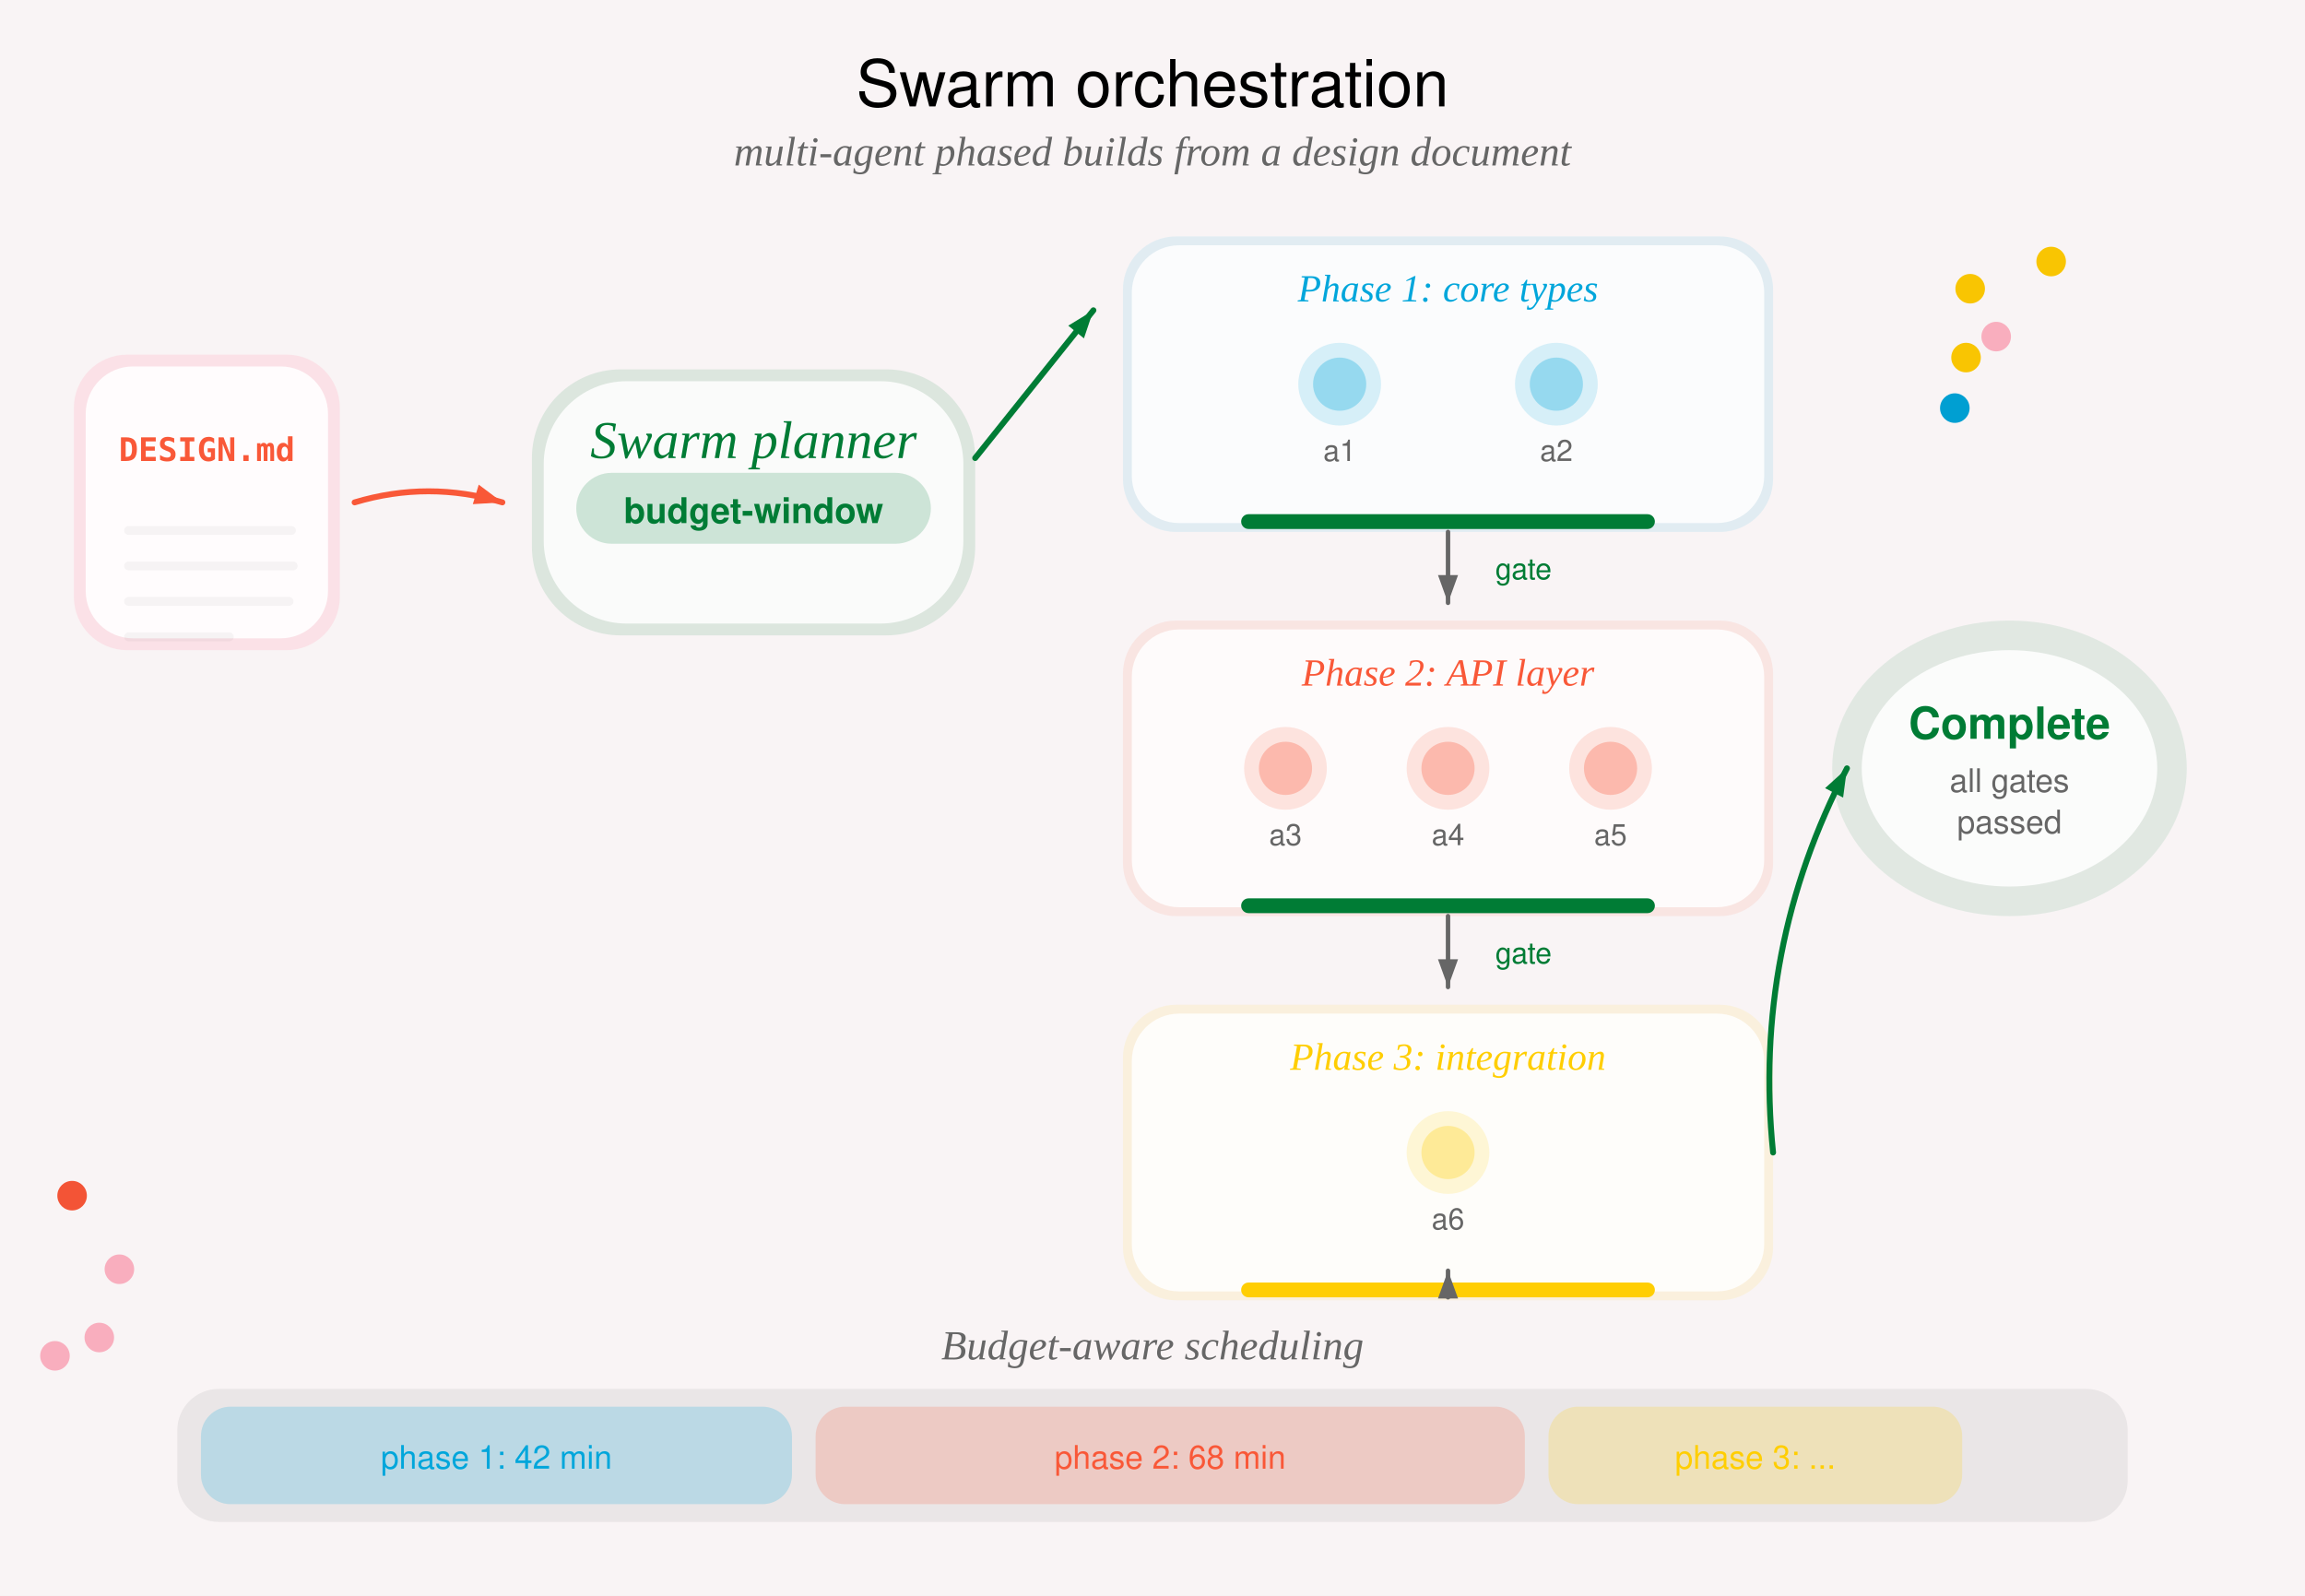
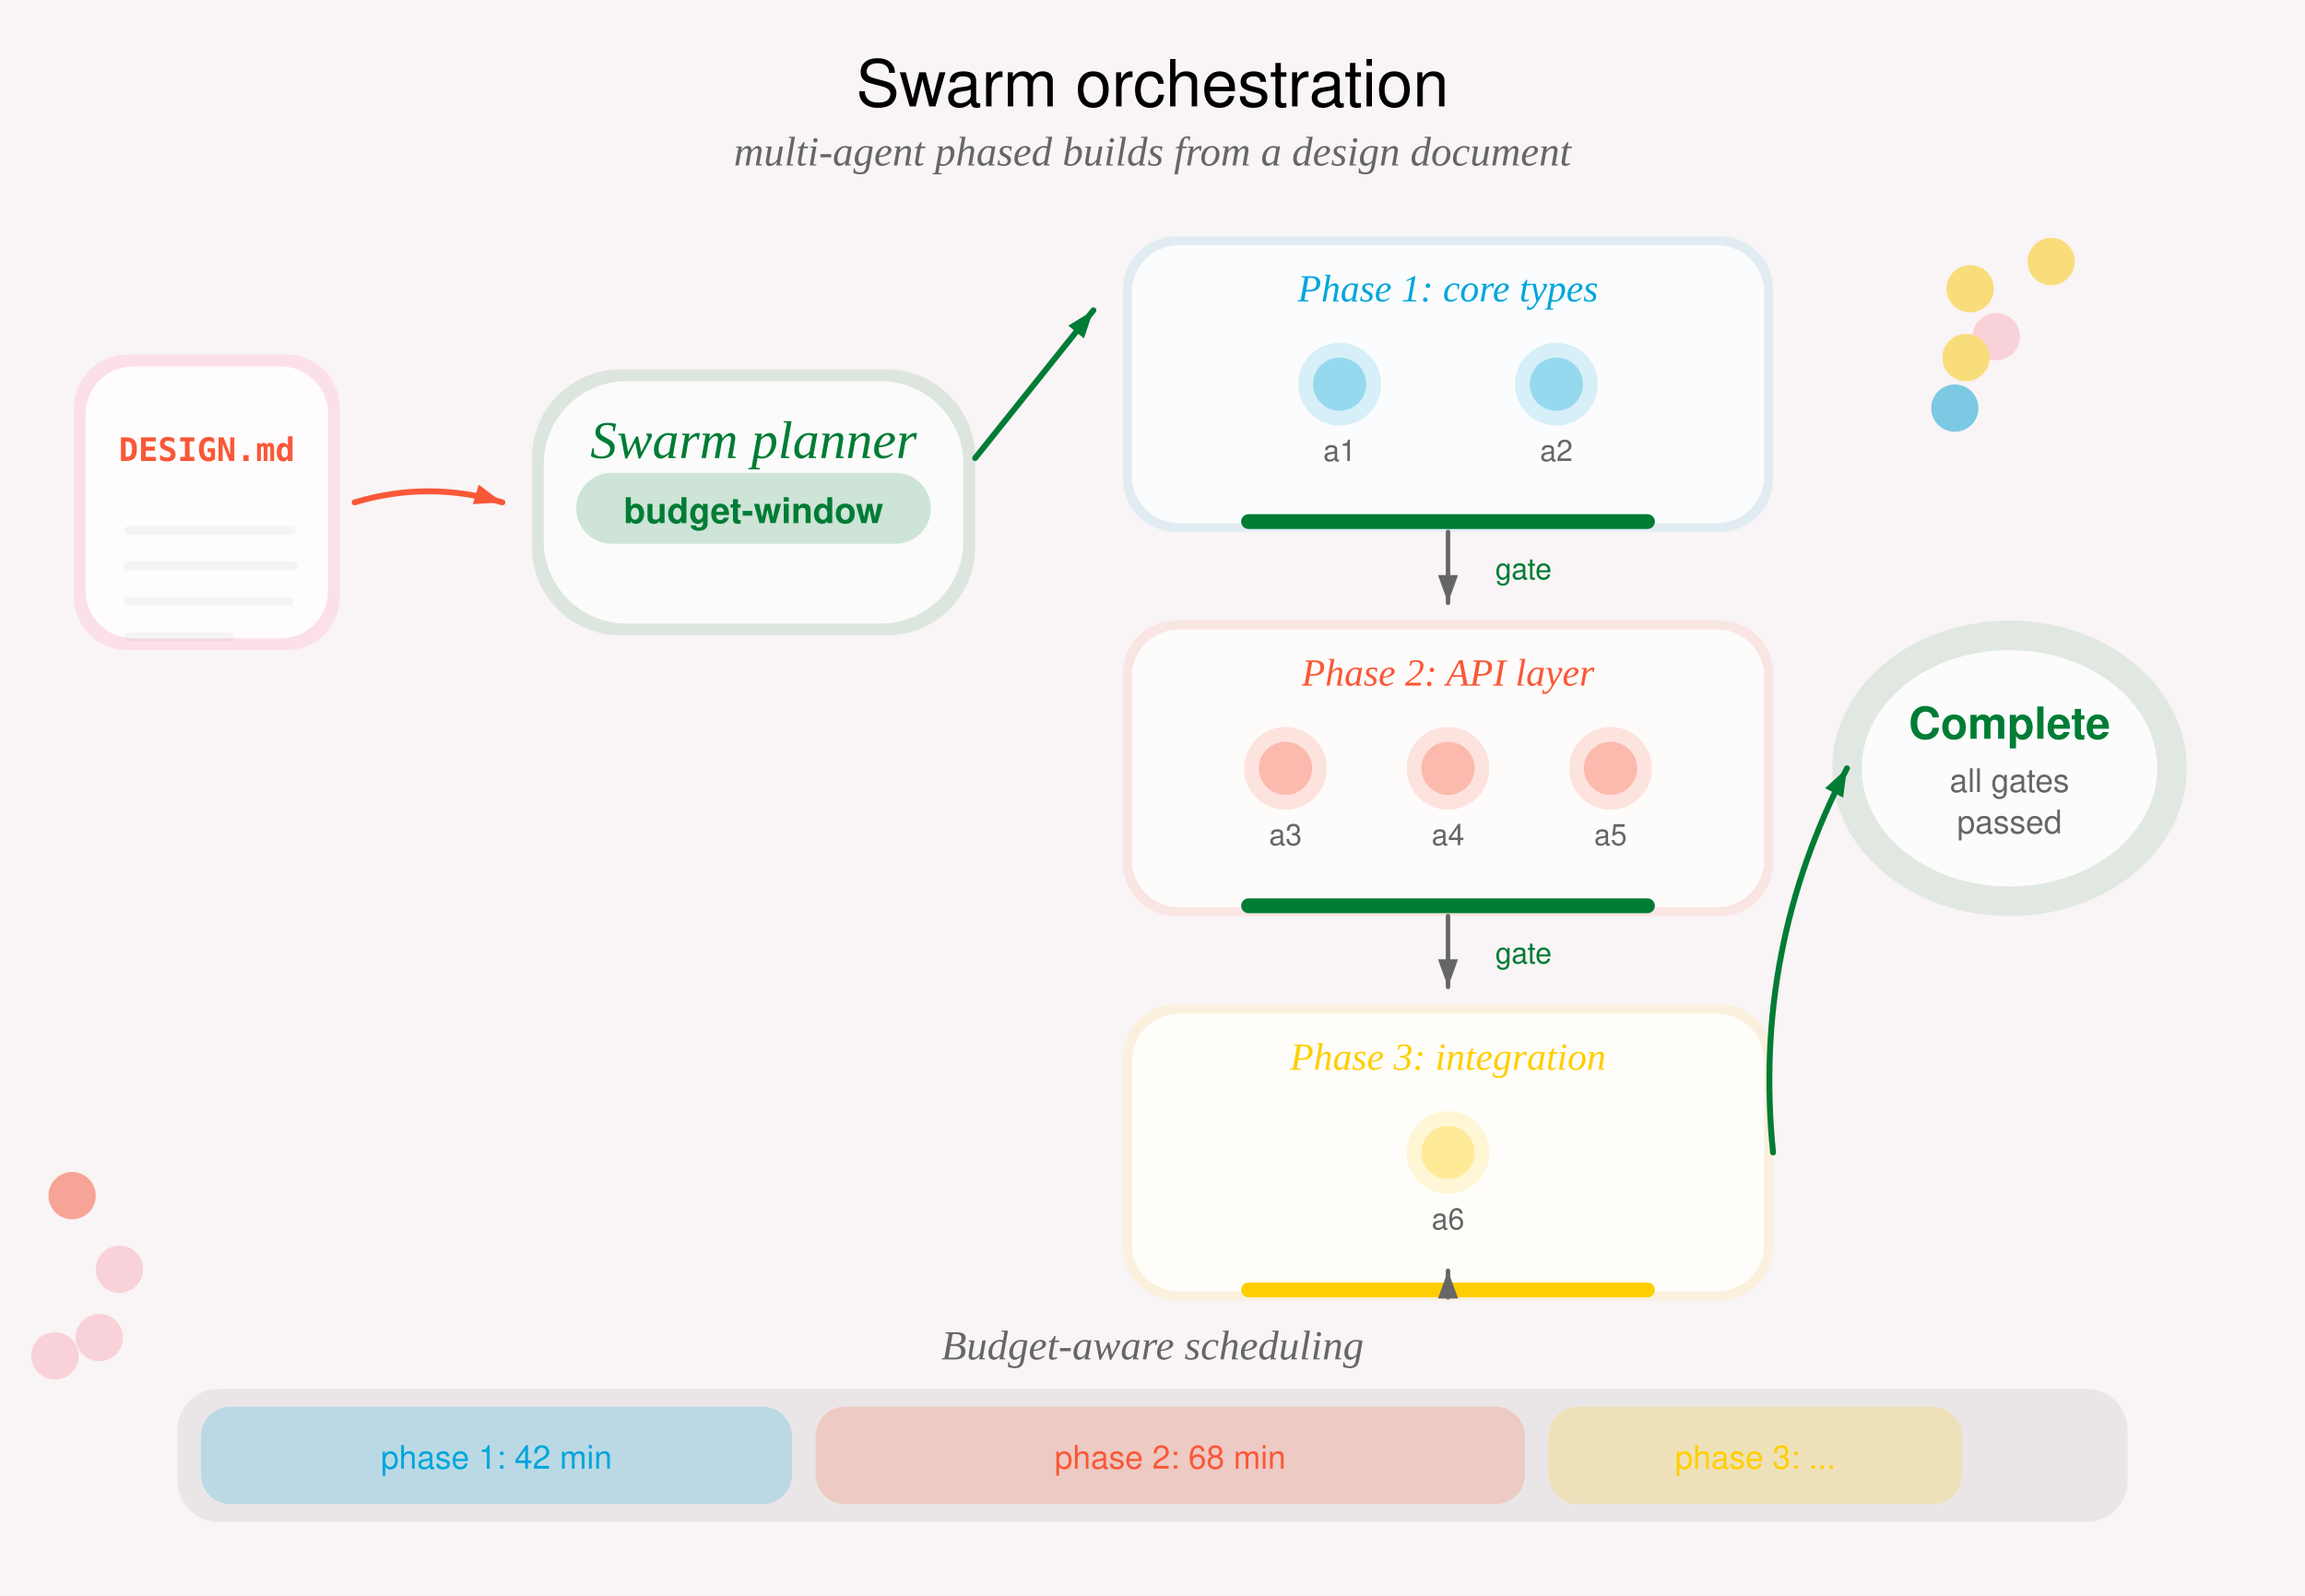
<svg xmlns="http://www.w3.org/2000/svg" viewBox="0 0 780 540" width="780" height="540">
  <defs>
    <style>
      .heading { font-family: Helvetica, Arial, sans-serif; }
      .subheading { font-family: 'Times New Roman', Times, serif; font-style: italic; }
      .body { font-family: Helvetica, Arial, sans-serif; }
      .mono { font-family: 'IBM Plex Mono', 'SF Mono', monospace; }
    </style>
  </defs>
  <rect width="780" height="540" fill="#F9F4F5" />
  <text x="390.0" y="36" class="heading" font-size="22" fill="#000000" text-anchor="middle">Swarm orchestration</text>
  <text x="390.0" y="56" class="subheading" font-size="14" fill="#666666" text-anchor="middle">multi-agent phased builds from a design document</text>
  <rect x="25" y="120" width="90" height="100" rx="18" fill="#FFB6C6" opacity="0.3" />
  <rect x="29" y="124" width="82" height="92" rx="16" fill="#FFFFFF" opacity="0.9" />
  <text x="70" y="156" class="mono" font-size="11" fill="#F95838" text-anchor="middle" font-weight="bold">DESIGN.md</text>
  <rect x="42" y="178" width="58.122" height="3" rx="1.5" fill="rgba(0,0,0,0.06)" opacity="0.6" />
  <rect x="42" y="190" width="58.715" height="3" rx="1.5" fill="rgba(0,0,0,0.06)" opacity="0.6" />
  <rect x="42" y="202" width="57.311" height="3" rx="1.5" fill="rgba(0,0,0,0.06)" opacity="0.6" />
  <rect x="42" y="214" width="37.089" height="3" rx="1.5" fill="rgba(0,0,0,0.06)" opacity="0.6" />
  <path d="M 120.0 170.0 Q 145.0 162.5 170.0 170.0" fill="none" stroke="#F95838" stroke-width="2" stroke-linecap="round" />
  <polygon points="170.0,170.0 160.0,170.6 162.0,164.0" fill="#F95838" />
  <rect x="180" y="125" width="150" height="90" rx="30" fill="#007C35" opacity="0.12" />
  <rect x="184" y="129" width="142" height="82" rx="28" fill="#FFFFFF" opacity="0.85" />
  <text x="255.0" y="155" class="subheading" font-size="18" fill="#007C35" text-anchor="middle">Swarm planner</text>
  <rect x="195" y="160" width="120" height="24" rx="12" fill="#007C35" opacity="0.18" />
  <text x="255.0" y="177.0" class="body" font-size="12" fill="#007C35" text-anchor="middle" font-weight="bold">budget-window</text>
  <line x1="330.0" y1="155.0" x2="370.0" y2="105.0" stroke="#007C35" stroke-width="2" stroke-linecap="round" />
  <polygon points="370.0,105.0 366.8,114.5 361.5,110.2" fill="#007C35" />
  <rect x="380" y="80" width="220" height="100" rx="18" fill="#00A6DB" opacity="0.1" />
  <rect x="383" y="83" width="214" height="94" rx="16" fill="#FFFFFF" opacity="0.85" />
  <text x="490.0" y="102" class="subheading" font-size="13" fill="#00A6DB" text-anchor="middle">Phase 1: core types</text>
  <circle cx="453.333" cy="130" r="14" fill="#00A6DB" opacity="0.15" />
  <circle cx="453.333" cy="130" r="9" fill="#00A6DB" opacity="0.3" />
  <text x="453.333" y="156" class="body" font-size="10" fill="#666666" text-anchor="middle">a1</text>
  <circle cx="526.667" cy="130" r="14" fill="#00A6DB" opacity="0.15" />
  <circle cx="526.667" cy="130" r="9" fill="#00A6DB" opacity="0.3" />
  <text x="526.667" y="156" class="body" font-size="10" fill="#666666" text-anchor="middle">a2</text>
  <rect x="420" y="174" width="140" height="5" rx="2.5" fill="#007C35" />
  <line x1="490.0" y1="180.0" x2="490.0" y2="204.0" stroke="#666666" stroke-width="1.5" stroke-linecap="round" />
  <polygon points="490.0,204.0 486.6,194.6 493.4,194.6" fill="#666666" />
  <text x="506.0" y="196" class="body" font-size="10" fill="#007C35" text-anchor="start">gate</text>
  <rect x="380" y="210" width="220" height="100" rx="18" fill="#F95838" opacity="0.1" />
  <rect x="383" y="213" width="214" height="94" rx="16" fill="#FFFFFF" opacity="0.85" />
  <text x="490.0" y="232" class="subheading" font-size="13" fill="#F95838" text-anchor="middle">Phase 2: API layer</text>
  <circle cx="435.0" cy="260" r="14" fill="#F95838" opacity="0.15" />
  <circle cx="435.0" cy="260" r="9" fill="#F95838" opacity="0.3" />
  <text x="435.0" y="286" class="body" font-size="10" fill="#666666" text-anchor="middle">a3</text>
  <circle cx="490.0" cy="260" r="14" fill="#F95838" opacity="0.15" />
  <circle cx="490.0" cy="260" r="9" fill="#F95838" opacity="0.3" />
  <text x="490.0" y="286" class="body" font-size="10" fill="#666666" text-anchor="middle">a4</text>
  <circle cx="545.0" cy="260" r="14" fill="#F95838" opacity="0.15" />
  <circle cx="545.0" cy="260" r="9" fill="#F95838" opacity="0.3" />
  <text x="545.0" y="286" class="body" font-size="10" fill="#666666" text-anchor="middle">a5</text>
  <rect x="420" y="304" width="140" height="5" rx="2.5" fill="#007C35" />
  <line x1="490.0" y1="310.0" x2="490.0" y2="334.0" stroke="#666666" stroke-width="1.5" stroke-linecap="round" />
  <polygon points="490.0,334.0 486.6,324.6 493.4,324.6" fill="#666666" />
  <text x="506.0" y="326" class="body" font-size="10" fill="#007C35" text-anchor="start">gate</text>
  <rect x="380" y="340" width="220" height="100" rx="18" fill="#FFCE02" opacity="0.1" />
  <rect x="383" y="343" width="214" height="94" rx="16" fill="#FFFFFF" opacity="0.85" />
  <text x="490.0" y="362" class="subheading" font-size="13" fill="#FFCE02" text-anchor="middle">Phase 3: integration</text>
  <circle cx="490.0" cy="390" r="14" fill="#FFCE02" opacity="0.15" />
  <circle cx="490.0" cy="390" r="9" fill="#FFCE02" opacity="0.3" />
  <text x="490.0" y="416" class="body" font-size="10" fill="#666666" text-anchor="middle">a6</text>
  <rect x="420" y="434" width="140" height="5" rx="2.5" fill="#FFCE02" />
  <line x1="490.0" y1="439.0" x2="490.0" y2="430.0" stroke="#666666" stroke-width="1.5" stroke-linecap="round" />
  <polygon points="490.0,430.0 493.4,439.4 486.6,439.4" fill="#666666" />
  <ellipse cx="680" cy="260" rx="60" ry="50" fill="#007C35" opacity="0.1" />
  <ellipse cx="680" cy="260" rx="50" ry="40" fill="#FFFFFF" opacity="0.85" />
  <text x="680" y="250" class="heading" font-size="15" fill="#007C35" text-anchor="middle" font-weight="bold">Complete</text>
  <text x="680" y="268" class="body" font-size="11" fill="#666666" text-anchor="middle">all gates</text>
  <text x="680" y="282" class="body" font-size="11" fill="#666666" text-anchor="middle">passed</text>
  <path d="M 600.0 390.0 Q 593.0 321.2 625.0 260.0" fill="none" stroke="#007C35" stroke-width="2" stroke-linecap="round" />
  <polygon points="625.0,260.0 623.7,269.9 617.6,266.7" fill="#007C35" />
  <rect x="60" y="470" width="660" height="45" rx="14" fill="rgba(0,0,0,0.06)" />
  <text x="390.0" y="460" class="subheading" font-size="14" fill="#666666" text-anchor="middle">Budget-aware scheduling</text>
  <rect x="68" y="476" width="200" height="33" rx="10" fill="#00A6DB" opacity="0.2" />
  <text x="168" y="497" class="body" font-size="11" fill="#00A6DB" text-anchor="middle">phase 1: 42 min</text>
  <rect x="276" y="476" width="240" height="33" rx="10" fill="#F95838" opacity="0.2" />
  <text x="396" y="497" class="body" font-size="11" fill="#F95838" text-anchor="middle">phase 2: 68 min</text>
  <rect x="524" y="476" width="140" height="33" rx="10" fill="#FFCE02" opacity="0.2" />
  <text x="594" y="497" class="body" font-size="11" fill="#FFCE02" text-anchor="middle">phase 3: ...</text>
-   <g style="mix-blend-mode: multiply">
-     <circle cx="675.5" cy="113.9" r="5" fill="#FFB6C6" />
-     <circle cx="661.5" cy="138.1" r="5" fill="#00A6DB" />
-     <circle cx="666.7" cy="97.7" r="5" fill="#FFCE02" />
-     <circle cx="694.1" cy="88.5" r="5" fill="#FFCE02" />
-     <circle cx="665.3" cy="121.0" r="5" fill="#FFCE02" />
+   <g style="mix-blend-mode: multiply" opacity="0.5">
+     <circle cx="675.5" cy="113.9" r="8" fill="#FFB6C6" />
+     <circle cx="661.5" cy="138.1" r="8" fill="#00A6DB" />
+     <circle cx="666.7" cy="97.7" r="8" fill="#FFCE02" />
+     <circle cx="694.1" cy="88.5" r="8" fill="#FFCE02" />
+     <circle cx="665.3" cy="121.0" r="8" fill="#FFCE02" />
  </g>
-   <g style="mix-blend-mode: multiply">
-     <circle cx="24.4" cy="404.6" r="5" fill="#F95838" />
-     <circle cx="33.6" cy="452.6" r="5" fill="#FFB6C6" />
-     <circle cx="18.6" cy="458.8" r="5" fill="#FFB6C6" />
-     <circle cx="40.4" cy="429.5" r="5" fill="#FFB6C6" />
+   <g style="mix-blend-mode: multiply" opacity="0.5">
+     <circle cx="24.4" cy="404.6" r="8" fill="#F95838" />
+     <circle cx="33.6" cy="452.6" r="8" fill="#FFB6C6" />
+     <circle cx="18.6" cy="458.8" r="8" fill="#FFB6C6" />
+     <circle cx="40.4" cy="429.5" r="8" fill="#FFB6C6" />
  </g>
</svg>
